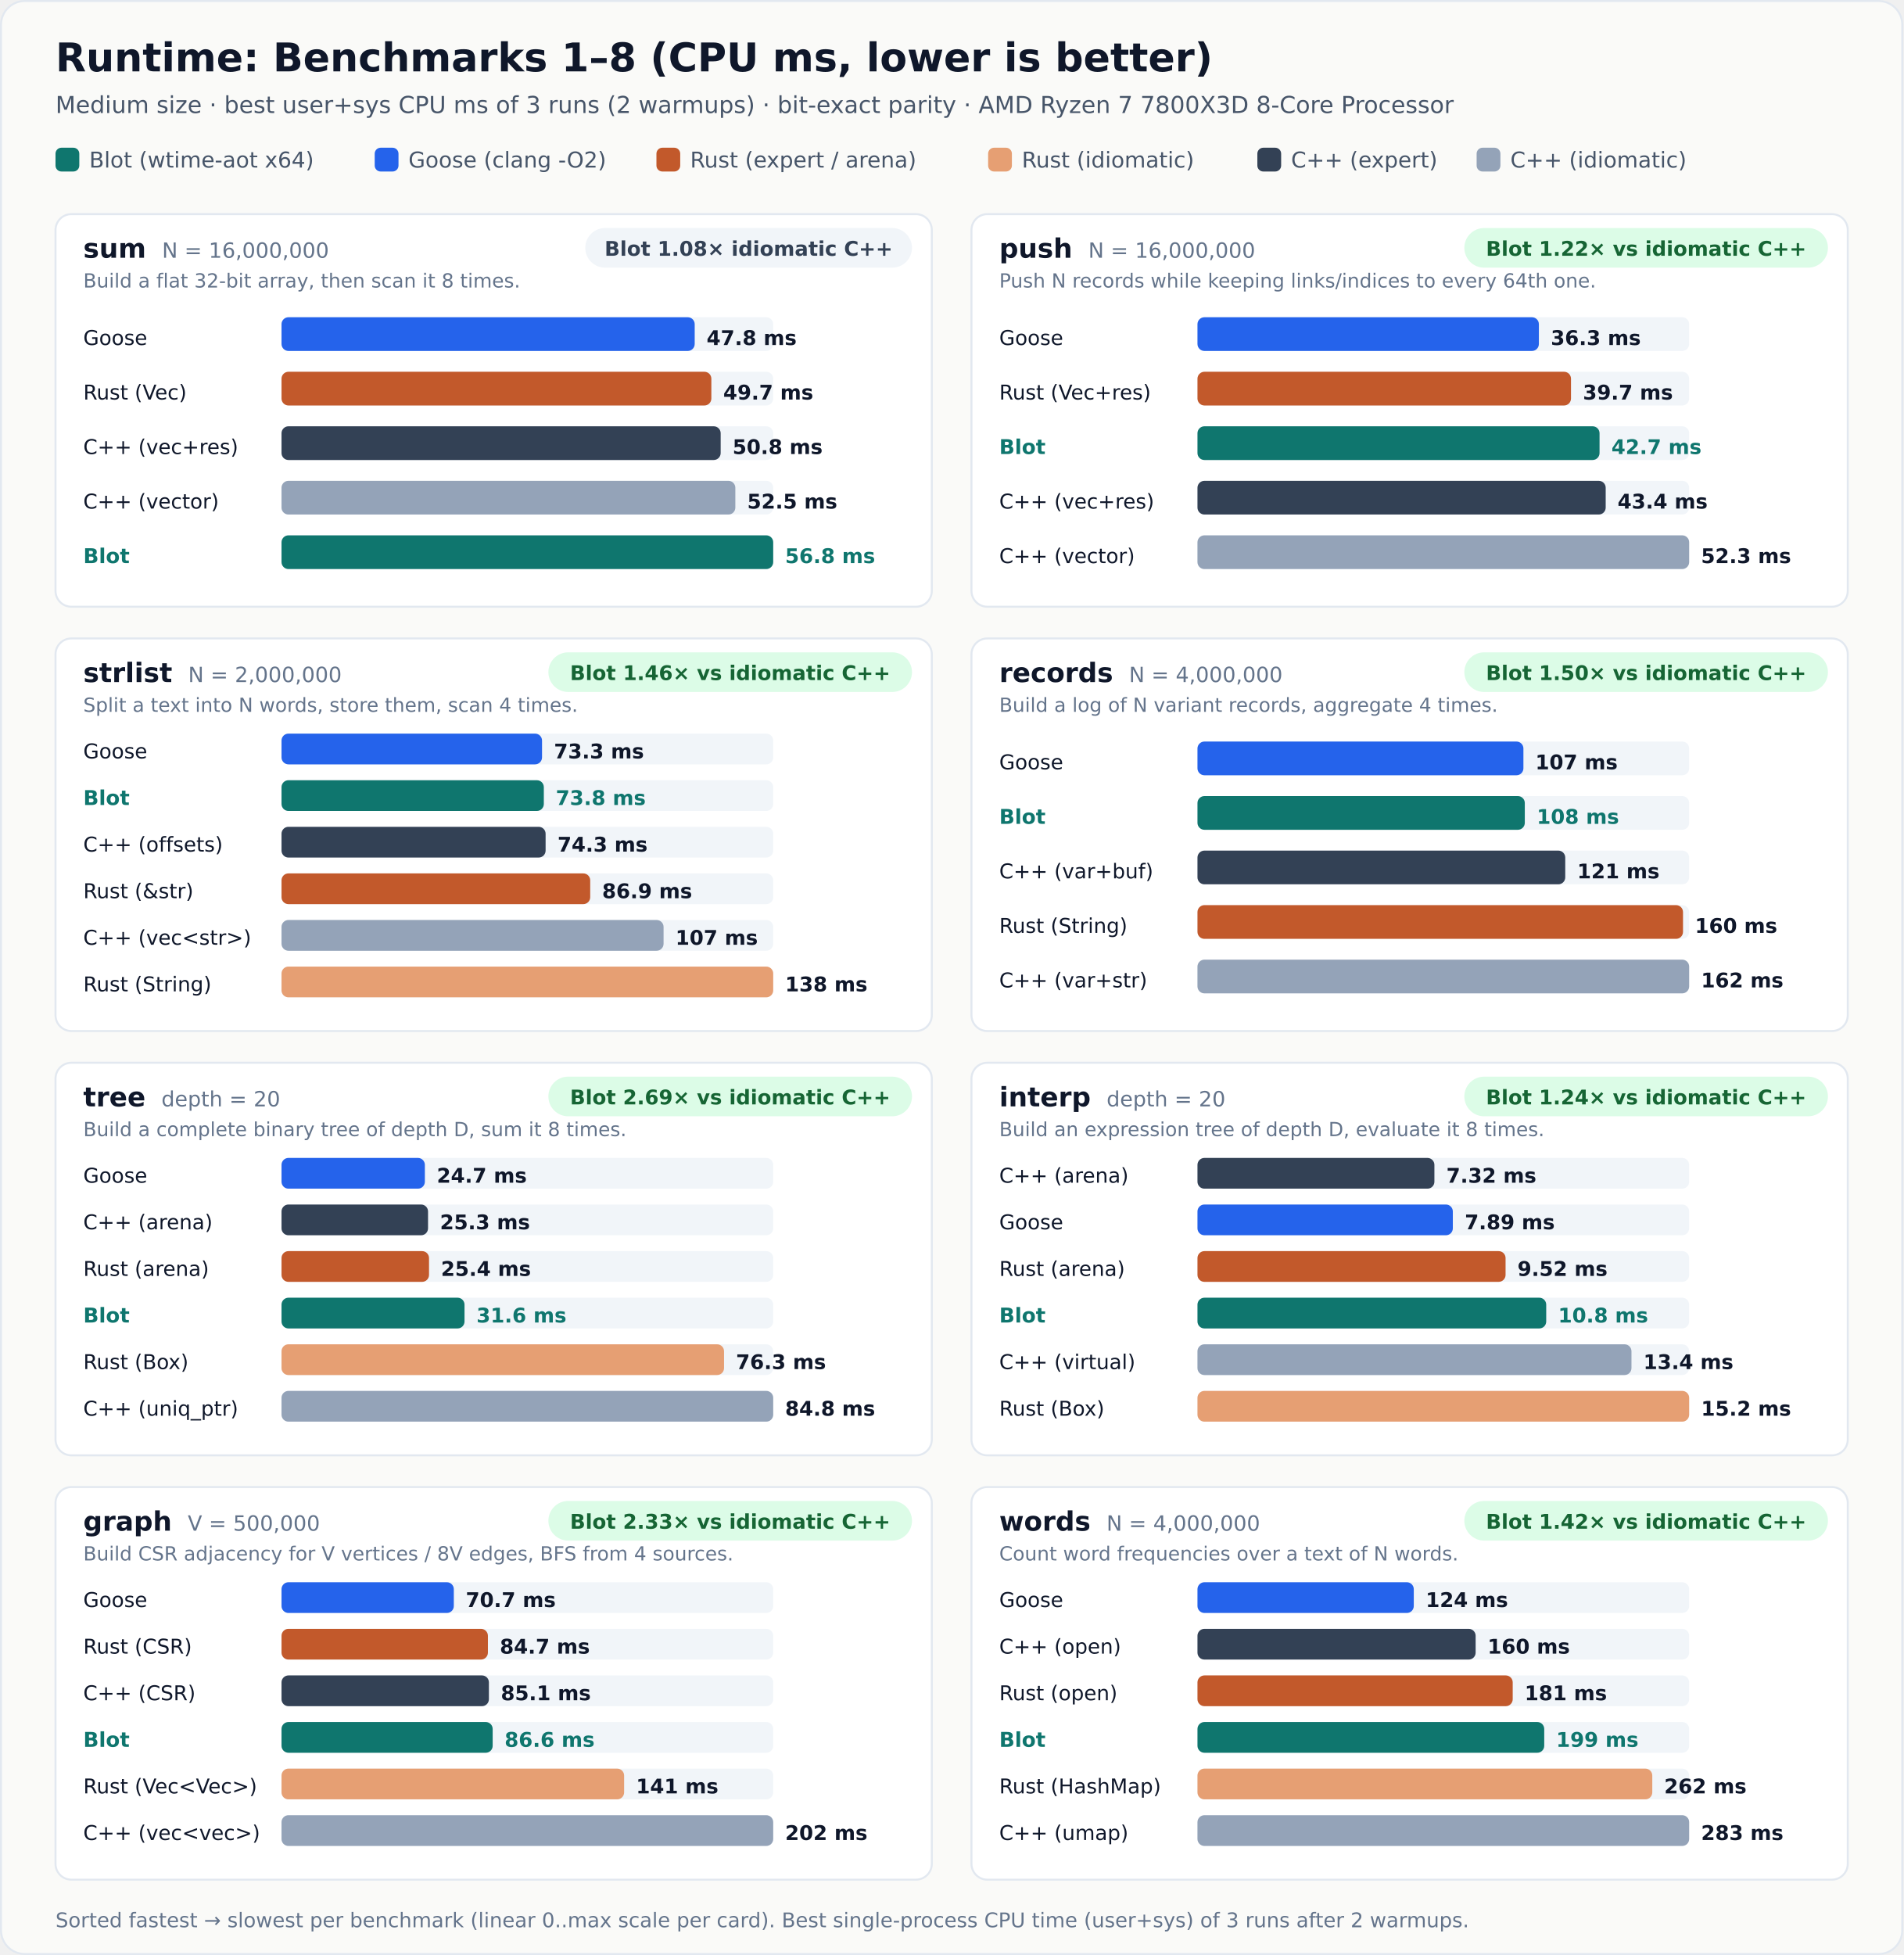
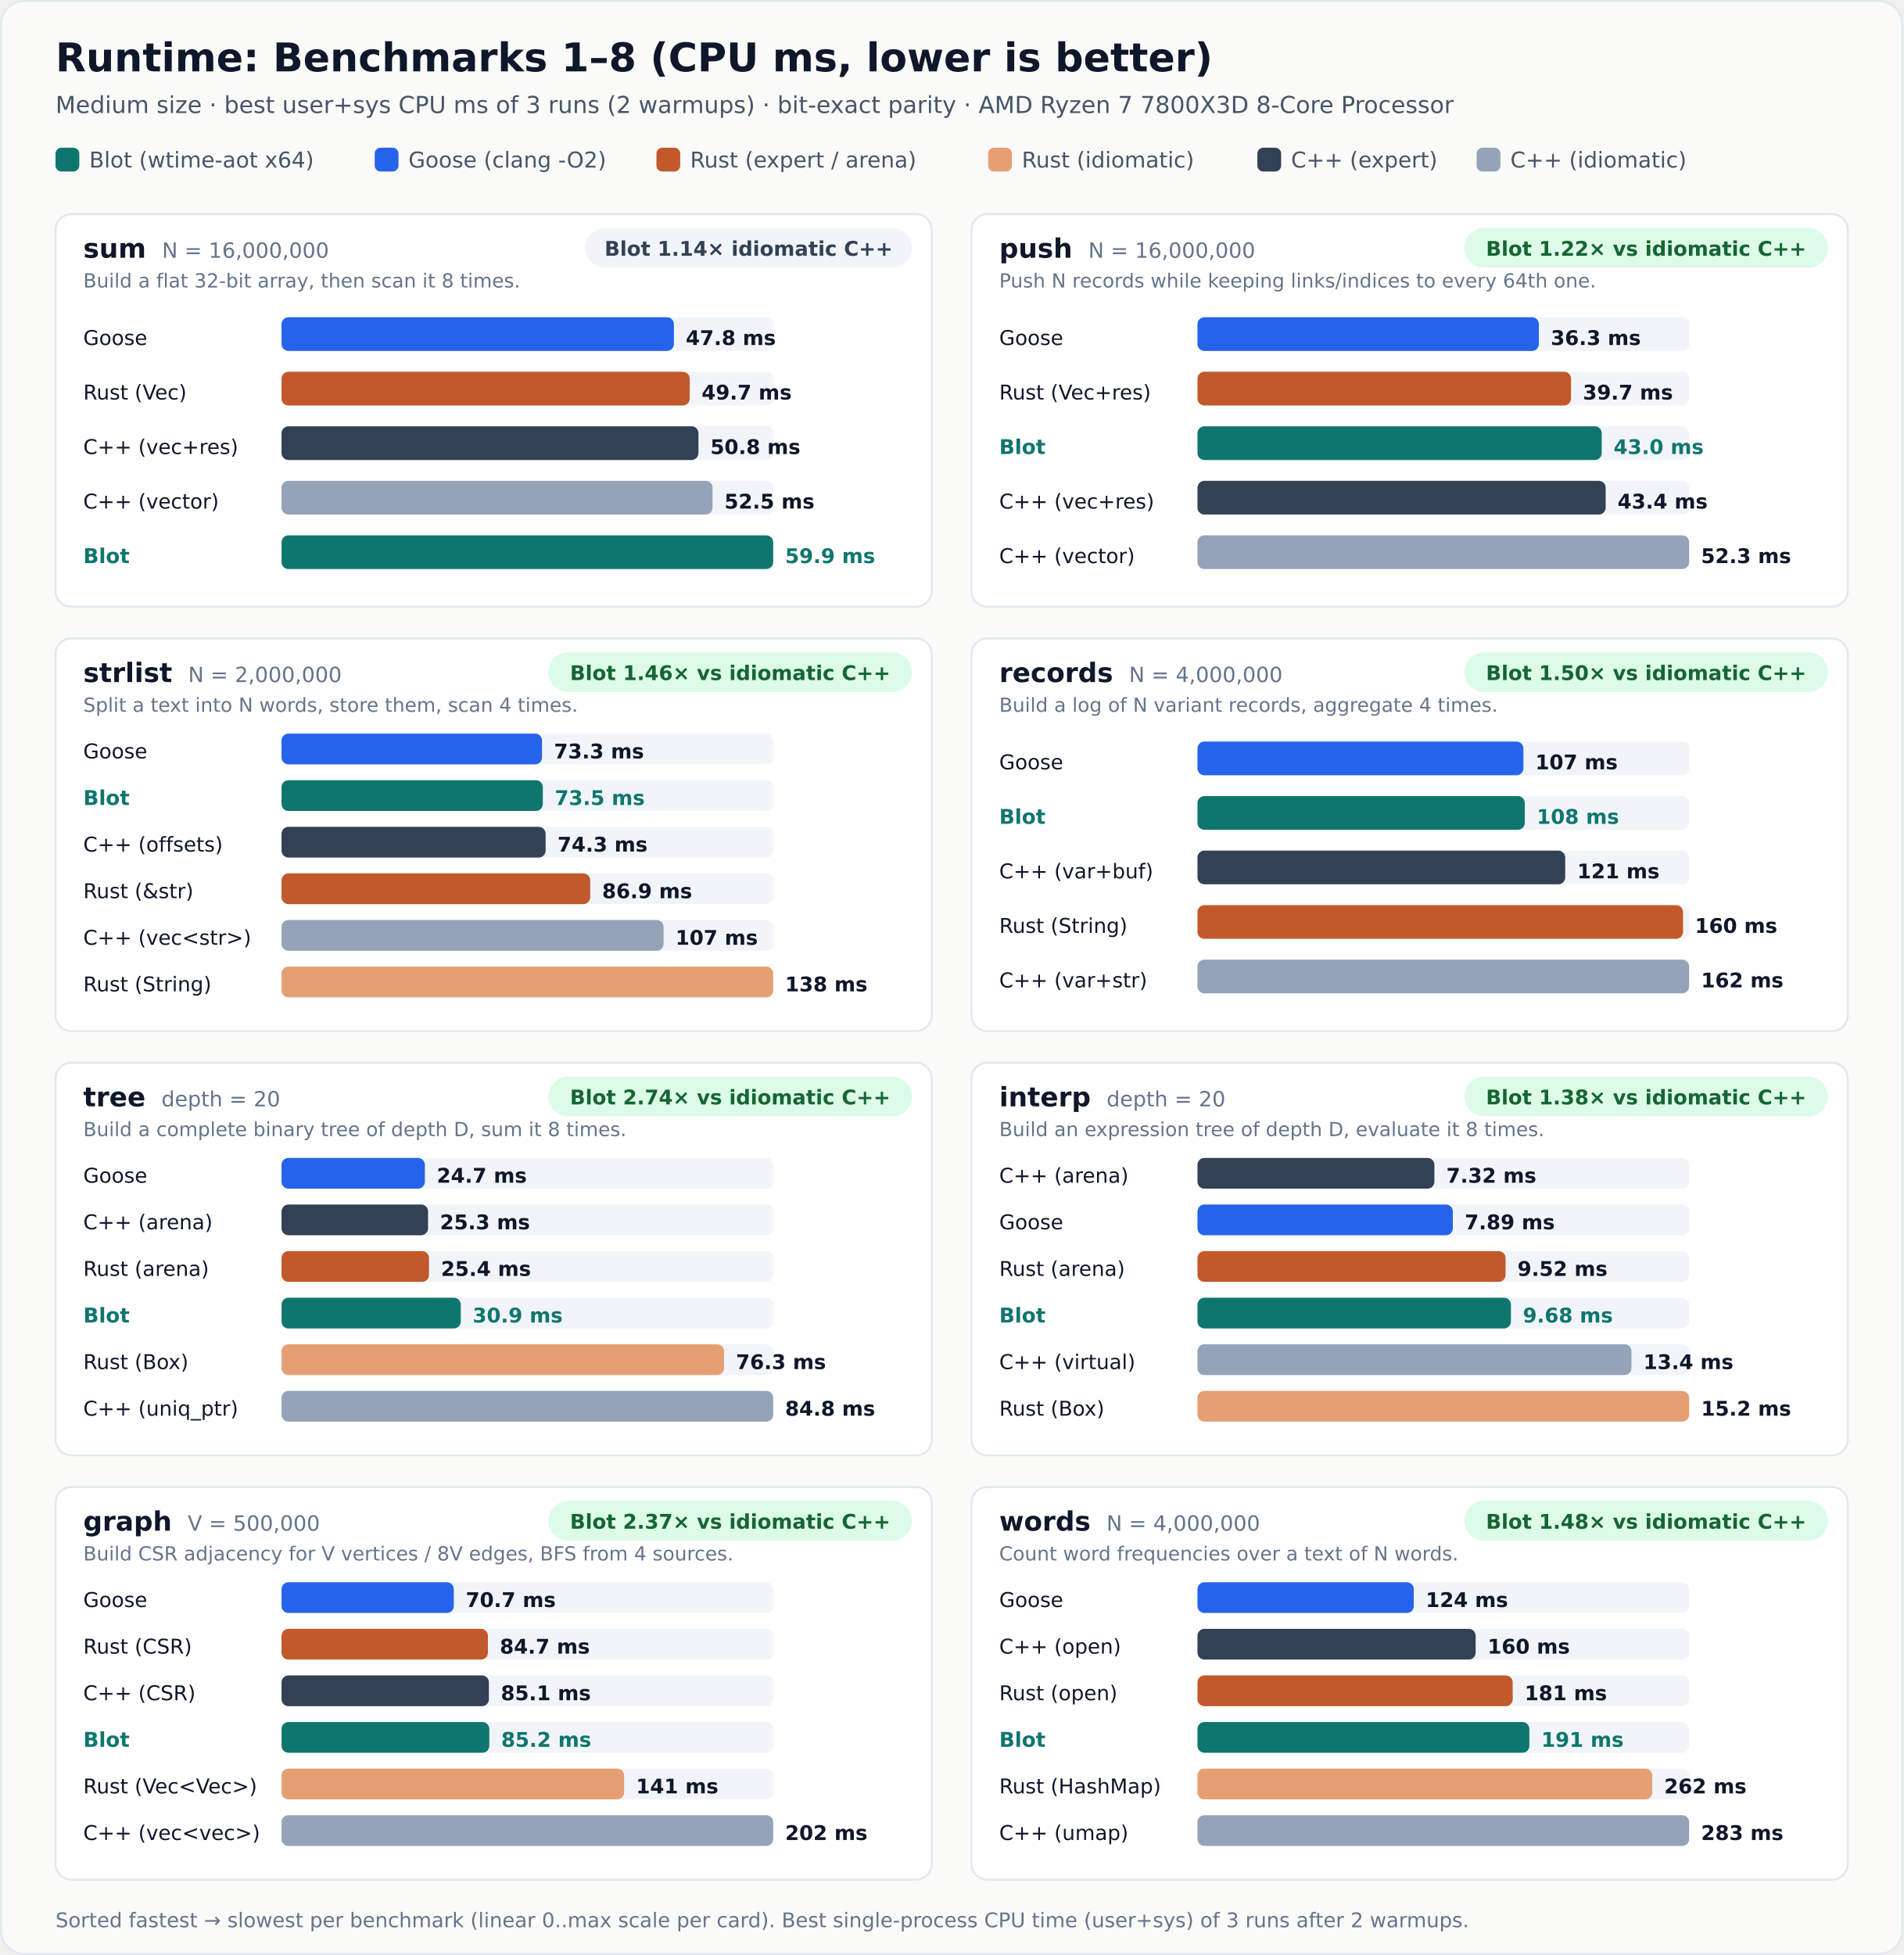
<svg xmlns="http://www.w3.org/2000/svg" width="960" height="986" viewBox="0 0 960 986" role="img" aria-label="Runtime: Benchmarks 1–8 (CPU ms, lower is better)">
  <rect x="0.5" y="0.5" width="959" height="985" rx="12" fill="#fafaf8" stroke="#e2e8f0" />
  <text x="28.0" y="36.0" font-family="'DejaVu Sans', system-ui, -apple-system, 'Segoe UI', Helvetica, Arial, sans-serif" font-size="20" font-weight="700" fill="#0f172a" text-anchor="start">Runtime: Benchmarks 1–8 (CPU ms, lower is better)</text>
  <text x="28.0" y="57.0" font-family="'DejaVu Sans', system-ui, -apple-system, 'Segoe UI', Helvetica, Arial, sans-serif" font-size="11.8" font-weight="400" fill="#475569" text-anchor="start">Medium size · best user+sys CPU ms of 3 runs (2 warmups) · bit-exact parity · AMD Ryzen 7 7800X3D 8-Core Processor</text>
  <rect x="28.0" y="74.5" width="12" height="12" rx="3" fill="#0f766e" />
  <text x="45.0" y="84.5" font-family="'DejaVu Sans', system-ui, -apple-system, 'Segoe UI', Helvetica, Arial, sans-serif" font-size="11.0" font-weight="500" fill="#475569" text-anchor="start">Blot (wtime-aot x64)</text>
  <rect x="189.0" y="74.5" width="12" height="12" rx="3" fill="#2563eb" />
  <text x="206.0" y="84.5" font-family="'DejaVu Sans', system-ui, -apple-system, 'Segoe UI', Helvetica, Arial, sans-serif" font-size="11.0" font-weight="500" fill="#475569" text-anchor="start">Goose (clang -O2)</text>
  <rect x="331.1" y="74.5" width="12" height="12" rx="3" fill="#c2592b" />
  <text x="348.1" y="84.5" font-family="'DejaVu Sans', system-ui, -apple-system, 'Segoe UI', Helvetica, Arial, sans-serif" font-size="11.0" font-weight="500" fill="#475569" text-anchor="start">Rust (expert / arena)</text>
  <rect x="498.4" y="74.5" width="12" height="12" rx="3" fill="#e69f73" />
  <text x="515.4" y="84.5" font-family="'DejaVu Sans', system-ui, -apple-system, 'Segoe UI', Helvetica, Arial, sans-serif" font-size="11.0" font-weight="500" fill="#475569" text-anchor="start">Rust (idiomatic)</text>
  <rect x="634.2" y="74.5" width="12" height="12" rx="3" fill="#334155" />
  <text x="651.2" y="84.5" font-family="'DejaVu Sans', system-ui, -apple-system, 'Segoe UI', Helvetica, Arial, sans-serif" font-size="11.0" font-weight="500" fill="#475569" text-anchor="start">C++ (expert)</text>
  <rect x="744.8" y="74.5" width="12" height="12" rx="3" fill="#94a3b8" />
  <text x="761.8" y="84.5" font-family="'DejaVu Sans', system-ui, -apple-system, 'Segoe UI', Helvetica, Arial, sans-serif" font-size="11.0" font-weight="500" fill="#475569" text-anchor="start">C++ (idiomatic)</text>
  <rect x="28" y="108" width="442" height="198" rx="8" fill="#ffffff" stroke="#e2e8f0" />
  <text x="42.0" y="130.0" font-family="'DejaVu Sans', system-ui, -apple-system, 'Segoe UI', Helvetica, Arial, sans-serif" font-size="13.5" font-weight="700" fill="#0f172a">sum<tspan dx="8" font-size="10.6" font-weight="500" fill="#64748b">N = 16,000,000</tspan>
  </text>
  <rect x="295.2" y="115.0" width="164.8" height="20.0" rx="10" fill="#f1f5f9" />
-   <text x="377.6" y="129.0" font-family="'DejaVu Sans', system-ui, -apple-system, 'Segoe UI', Helvetica, Arial, sans-serif" font-size="10.2" font-weight="600" fill="#334155" text-anchor="middle">Blot 1.08× idiomatic C++</text>
+   <text x="377.6" y="129.0" font-family="'DejaVu Sans', system-ui, -apple-system, 'Segoe UI', Helvetica, Arial, sans-serif" font-size="10.2" font-weight="600" fill="#334155" text-anchor="middle">Blot 1.14× idiomatic C++</text>
  <text x="42.0" y="145.0" font-family="'DejaVu Sans', system-ui, -apple-system, 'Segoe UI', Helvetica, Arial, sans-serif" font-size="9.8" font-weight="400" fill="#64748b" text-anchor="start">Build a flat 32-bit array, then scan it 8 times.</text>
  <text x="42.0" y="174.0" font-family="'DejaVu Sans', system-ui, -apple-system, 'Segoe UI', Helvetica, Arial, sans-serif" font-size="10.3" font-weight="500" fill="#0f172a" text-anchor="start">Goose</text>
  <rect x="142.0" y="160.0" width="248.0" height="17.0" rx="3.5" fill="#f1f5f9" />
-   <rect x="142.0" y="160.0" width="208.4" height="17.0" rx="3.5" fill="#2563eb" />
-   <text x="356.4" y="174.0" font-family="'DejaVu Sans', system-ui, -apple-system, 'Segoe UI', Helvetica, Arial, sans-serif" font-size="10.2" font-weight="600" fill="#0f172a" text-anchor="start">47.8 ms</text>
+   <rect x="142.0" y="160.0" width="197.9" height="17.0" rx="3.5" fill="#2563eb" />
+   <text x="345.9" y="174.0" font-family="'DejaVu Sans', system-ui, -apple-system, 'Segoe UI', Helvetica, Arial, sans-serif" font-size="10.2" font-weight="600" fill="#0f172a" text-anchor="start">47.8 ms</text>
  <text x="42.0" y="201.5" font-family="'DejaVu Sans', system-ui, -apple-system, 'Segoe UI', Helvetica, Arial, sans-serif" font-size="10.3" font-weight="500" fill="#0f172a" text-anchor="start">Rust (Vec)</text>
  <rect x="142.0" y="187.5" width="248.0" height="17.0" rx="3.5" fill="#f1f5f9" />
-   <rect x="142.0" y="187.5" width="216.8" height="17.0" rx="3.5" fill="#c2592b" />
-   <text x="364.8" y="201.5" font-family="'DejaVu Sans', system-ui, -apple-system, 'Segoe UI', Helvetica, Arial, sans-serif" font-size="10.2" font-weight="600" fill="#0f172a" text-anchor="start">49.7 ms</text>
+   <rect x="142.0" y="187.5" width="205.9" height="17.0" rx="3.5" fill="#c2592b" />
+   <text x="353.9" y="201.5" font-family="'DejaVu Sans', system-ui, -apple-system, 'Segoe UI', Helvetica, Arial, sans-serif" font-size="10.2" font-weight="600" fill="#0f172a" text-anchor="start">49.7 ms</text>
  <text x="42.0" y="229.0" font-family="'DejaVu Sans', system-ui, -apple-system, 'Segoe UI', Helvetica, Arial, sans-serif" font-size="10.3" font-weight="500" fill="#0f172a" text-anchor="start">C++ (vec+res)</text>
  <rect x="142.0" y="215.0" width="248.0" height="17.0" rx="3.5" fill="#f1f5f9" />
-   <rect x="142.0" y="215.0" width="221.5" height="17.0" rx="3.5" fill="#334155" />
-   <text x="369.5" y="229.0" font-family="'DejaVu Sans', system-ui, -apple-system, 'Segoe UI', Helvetica, Arial, sans-serif" font-size="10.2" font-weight="600" fill="#0f172a" text-anchor="start">50.8 ms</text>
+   <rect x="142.0" y="215.0" width="210.3" height="17.0" rx="3.5" fill="#334155" />
+   <text x="358.3" y="229.0" font-family="'DejaVu Sans', system-ui, -apple-system, 'Segoe UI', Helvetica, Arial, sans-serif" font-size="10.2" font-weight="600" fill="#0f172a" text-anchor="start">50.8 ms</text>
  <text x="42.0" y="256.5" font-family="'DejaVu Sans', system-ui, -apple-system, 'Segoe UI', Helvetica, Arial, sans-serif" font-size="10.3" font-weight="500" fill="#0f172a" text-anchor="start">C++ (vector)</text>
  <rect x="142.0" y="242.5" width="248.0" height="17.0" rx="3.5" fill="#f1f5f9" />
-   <rect x="142.0" y="242.5" width="228.9" height="17.0" rx="3.5" fill="#94a3b8" />
-   <text x="376.9" y="256.5" font-family="'DejaVu Sans', system-ui, -apple-system, 'Segoe UI', Helvetica, Arial, sans-serif" font-size="10.2" font-weight="600" fill="#0f172a" text-anchor="start">52.5 ms</text>
+   <rect x="142.0" y="242.5" width="217.4" height="17.0" rx="3.5" fill="#94a3b8" />
+   <text x="365.4" y="256.5" font-family="'DejaVu Sans', system-ui, -apple-system, 'Segoe UI', Helvetica, Arial, sans-serif" font-size="10.2" font-weight="600" fill="#0f172a" text-anchor="start">52.5 ms</text>
  <text x="42.0" y="284.0" font-family="'DejaVu Sans', system-ui, -apple-system, 'Segoe UI', Helvetica, Arial, sans-serif" font-size="10.3" font-weight="700" fill="#0f766e" text-anchor="start">Blot</text>
  <rect x="142.0" y="270.0" width="248.0" height="17.0" rx="3.5" fill="#f1f5f9" />
  <rect x="142.0" y="270.0" width="248.0" height="17.0" rx="3.5" fill="#0f766e" />
-   <text x="396.0" y="284.0" font-family="'DejaVu Sans', system-ui, -apple-system, 'Segoe UI', Helvetica, Arial, sans-serif" font-size="10.2" font-weight="700" fill="#0f766e" text-anchor="start">56.8 ms</text>
+   <text x="396.0" y="284.0" font-family="'DejaVu Sans', system-ui, -apple-system, 'Segoe UI', Helvetica, Arial, sans-serif" font-size="10.2" font-weight="700" fill="#0f766e" text-anchor="start">59.9 ms</text>
  <rect x="490" y="108" width="442" height="198" rx="8" fill="#ffffff" stroke="#e2e8f0" />
  <text x="504.0" y="130.0" font-family="'DejaVu Sans', system-ui, -apple-system, 'Segoe UI', Helvetica, Arial, sans-serif" font-size="13.5" font-weight="700" fill="#0f172a">push<tspan dx="8" font-size="10.6" font-weight="500" fill="#64748b">N = 16,000,000</tspan>
  </text>
  <rect x="738.6" y="115.0" width="183.4" height="20.0" rx="10" fill="#dcfce7" />
  <text x="830.3" y="129.0" font-family="'DejaVu Sans', system-ui, -apple-system, 'Segoe UI', Helvetica, Arial, sans-serif" font-size="10.2" font-weight="600" fill="#166534" text-anchor="middle">Blot 1.22× vs idiomatic C++</text>
  <text x="504.0" y="145.0" font-family="'DejaVu Sans', system-ui, -apple-system, 'Segoe UI', Helvetica, Arial, sans-serif" font-size="9.8" font-weight="400" fill="#64748b" text-anchor="start">Push N records while keeping links/indices to every 64th one.</text>
  <text x="504.0" y="174.0" font-family="'DejaVu Sans', system-ui, -apple-system, 'Segoe UI', Helvetica, Arial, sans-serif" font-size="10.3" font-weight="500" fill="#0f172a" text-anchor="start">Goose</text>
  <rect x="604.0" y="160.0" width="248.0" height="17.0" rx="3.5" fill="#f1f5f9" />
  <rect x="604.0" y="160.0" width="172.2" height="17.0" rx="3.5" fill="#2563eb" />
  <text x="782.2" y="174.0" font-family="'DejaVu Sans', system-ui, -apple-system, 'Segoe UI', Helvetica, Arial, sans-serif" font-size="10.2" font-weight="600" fill="#0f172a" text-anchor="start">36.3 ms</text>
  <text x="504.0" y="201.5" font-family="'DejaVu Sans', system-ui, -apple-system, 'Segoe UI', Helvetica, Arial, sans-serif" font-size="10.3" font-weight="500" fill="#0f172a" text-anchor="start">Rust (Vec+res)</text>
  <rect x="604.0" y="187.5" width="248.0" height="17.0" rx="3.5" fill="#f1f5f9" />
  <rect x="604.0" y="187.5" width="188.4" height="17.0" rx="3.5" fill="#c2592b" />
  <text x="798.4" y="201.5" font-family="'DejaVu Sans', system-ui, -apple-system, 'Segoe UI', Helvetica, Arial, sans-serif" font-size="10.2" font-weight="600" fill="#0f172a" text-anchor="start">39.7 ms</text>
  <text x="504.0" y="229.0" font-family="'DejaVu Sans', system-ui, -apple-system, 'Segoe UI', Helvetica, Arial, sans-serif" font-size="10.3" font-weight="700" fill="#0f766e" text-anchor="start">Blot</text>
  <rect x="604.0" y="215.0" width="248.0" height="17.0" rx="3.5" fill="#f1f5f9" />
-   <rect x="604.0" y="215.0" width="202.8" height="17.0" rx="3.5" fill="#0f766e" />
-   <text x="812.8" y="229.0" font-family="'DejaVu Sans', system-ui, -apple-system, 'Segoe UI', Helvetica, Arial, sans-serif" font-size="10.2" font-weight="700" fill="#0f766e" text-anchor="start">42.7 ms</text>
+   <rect x="604.0" y="215.0" width="203.9" height="17.0" rx="3.5" fill="#0f766e" />
+   <text x="813.9" y="229.0" font-family="'DejaVu Sans', system-ui, -apple-system, 'Segoe UI', Helvetica, Arial, sans-serif" font-size="10.2" font-weight="700" fill="#0f766e" text-anchor="start">43.0 ms</text>
  <text x="504.0" y="256.5" font-family="'DejaVu Sans', system-ui, -apple-system, 'Segoe UI', Helvetica, Arial, sans-serif" font-size="10.3" font-weight="500" fill="#0f172a" text-anchor="start">C++ (vec+res)</text>
  <rect x="604.0" y="242.5" width="248.0" height="17.0" rx="3.5" fill="#f1f5f9" />
  <rect x="604.0" y="242.5" width="205.9" height="17.0" rx="3.5" fill="#334155" />
  <text x="815.9" y="256.5" font-family="'DejaVu Sans', system-ui, -apple-system, 'Segoe UI', Helvetica, Arial, sans-serif" font-size="10.2" font-weight="600" fill="#0f172a" text-anchor="start">43.4 ms</text>
  <text x="504.0" y="284.0" font-family="'DejaVu Sans', system-ui, -apple-system, 'Segoe UI', Helvetica, Arial, sans-serif" font-size="10.3" font-weight="500" fill="#0f172a" text-anchor="start">C++ (vector)</text>
  <rect x="604.0" y="270.0" width="248.0" height="17.0" rx="3.5" fill="#f1f5f9" />
  <rect x="604.0" y="270.0" width="248.0" height="17.0" rx="3.5" fill="#94a3b8" />
  <text x="858.0" y="284.0" font-family="'DejaVu Sans', system-ui, -apple-system, 'Segoe UI', Helvetica, Arial, sans-serif" font-size="10.2" font-weight="600" fill="#0f172a" text-anchor="start">52.3 ms</text>
  <rect x="28" y="322" width="442" height="198" rx="8" fill="#ffffff" stroke="#e2e8f0" />
  <text x="42.0" y="344.0" font-family="'DejaVu Sans', system-ui, -apple-system, 'Segoe UI', Helvetica, Arial, sans-serif" font-size="13.5" font-weight="700" fill="#0f172a">strlist<tspan dx="8" font-size="10.6" font-weight="500" fill="#64748b">N = 2,000,000</tspan>
  </text>
  <rect x="276.6" y="329.0" width="183.4" height="20.0" rx="10" fill="#dcfce7" />
  <text x="368.3" y="343.0" font-family="'DejaVu Sans', system-ui, -apple-system, 'Segoe UI', Helvetica, Arial, sans-serif" font-size="10.2" font-weight="600" fill="#166534" text-anchor="middle">Blot 1.46× vs idiomatic C++</text>
  <text x="42.0" y="359.0" font-family="'DejaVu Sans', system-ui, -apple-system, 'Segoe UI', Helvetica, Arial, sans-serif" font-size="9.8" font-weight="400" fill="#64748b" text-anchor="start">Split a text into N words, store them, scan 4 times.</text>
  <text x="42.0" y="382.5" font-family="'DejaVu Sans', system-ui, -apple-system, 'Segoe UI', Helvetica, Arial, sans-serif" font-size="10.3" font-weight="500" fill="#0f172a" text-anchor="start">Goose</text>
  <rect x="142.0" y="370.0" width="248.0" height="15.5" rx="3.5" fill="#f1f5f9" />
  <rect x="142.0" y="370.0" width="131.4" height="15.5" rx="3.5" fill="#2563eb" />
  <text x="279.4" y="382.5" font-family="'DejaVu Sans', system-ui, -apple-system, 'Segoe UI', Helvetica, Arial, sans-serif" font-size="10.2" font-weight="600" fill="#0f172a" text-anchor="start">73.3 ms</text>
  <text x="42.0" y="406.0" font-family="'DejaVu Sans', system-ui, -apple-system, 'Segoe UI', Helvetica, Arial, sans-serif" font-size="10.3" font-weight="700" fill="#0f766e" text-anchor="start">Blot</text>
  <rect x="142.0" y="393.5" width="248.0" height="15.5" rx="3.5" fill="#f1f5f9" />
-   <rect x="142.0" y="393.5" width="132.3" height="15.5" rx="3.5" fill="#0f766e" />
-   <text x="280.3" y="406.0" font-family="'DejaVu Sans', system-ui, -apple-system, 'Segoe UI', Helvetica, Arial, sans-serif" font-size="10.2" font-weight="700" fill="#0f766e" text-anchor="start">73.8 ms</text>
+   <rect x="142.0" y="393.5" width="131.8" height="15.5" rx="3.5" fill="#0f766e" />
+   <text x="279.8" y="406.0" font-family="'DejaVu Sans', system-ui, -apple-system, 'Segoe UI', Helvetica, Arial, sans-serif" font-size="10.2" font-weight="700" fill="#0f766e" text-anchor="start">73.5 ms</text>
  <text x="42.0" y="429.5" font-family="'DejaVu Sans', system-ui, -apple-system, 'Segoe UI', Helvetica, Arial, sans-serif" font-size="10.3" font-weight="500" fill="#0f172a" text-anchor="start">C++ (offsets)</text>
  <rect x="142.0" y="417.0" width="248.0" height="15.5" rx="3.5" fill="#f1f5f9" />
  <rect x="142.0" y="417.0" width="133.2" height="15.5" rx="3.5" fill="#334155" />
  <text x="281.2" y="429.5" font-family="'DejaVu Sans', system-ui, -apple-system, 'Segoe UI', Helvetica, Arial, sans-serif" font-size="10.2" font-weight="600" fill="#0f172a" text-anchor="start">74.3 ms</text>
  <text x="42.0" y="453.0" font-family="'DejaVu Sans', system-ui, -apple-system, 'Segoe UI', Helvetica, Arial, sans-serif" font-size="10.3" font-weight="500" fill="#0f172a" text-anchor="start">Rust (&amp;str)</text>
  <rect x="142.0" y="440.5" width="248.0" height="15.5" rx="3.5" fill="#f1f5f9" />
  <rect x="142.0" y="440.5" width="155.7" height="15.5" rx="3.5" fill="#c2592b" />
  <text x="303.7" y="453.0" font-family="'DejaVu Sans', system-ui, -apple-system, 'Segoe UI', Helvetica, Arial, sans-serif" font-size="10.2" font-weight="600" fill="#0f172a" text-anchor="start">86.9 ms</text>
  <text x="42.0" y="476.5" font-family="'DejaVu Sans', system-ui, -apple-system, 'Segoe UI', Helvetica, Arial, sans-serif" font-size="10.3" font-weight="500" fill="#0f172a" text-anchor="start">C++ (vec&lt;str&gt;)</text>
  <rect x="142.0" y="464.0" width="248.0" height="15.5" rx="3.5" fill="#f1f5f9" />
  <rect x="142.0" y="464.0" width="192.7" height="15.5" rx="3.5" fill="#94a3b8" />
  <text x="340.7" y="476.5" font-family="'DejaVu Sans', system-ui, -apple-system, 'Segoe UI', Helvetica, Arial, sans-serif" font-size="10.2" font-weight="600" fill="#0f172a" text-anchor="start">107 ms</text>
  <text x="42.0" y="500.0" font-family="'DejaVu Sans', system-ui, -apple-system, 'Segoe UI', Helvetica, Arial, sans-serif" font-size="10.3" font-weight="500" fill="#0f172a" text-anchor="start">Rust (String)</text>
  <rect x="142.0" y="487.5" width="248.0" height="15.5" rx="3.5" fill="#f1f5f9" />
  <rect x="142.0" y="487.5" width="248.0" height="15.5" rx="3.5" fill="#e69f73" />
  <text x="396.0" y="500.0" font-family="'DejaVu Sans', system-ui, -apple-system, 'Segoe UI', Helvetica, Arial, sans-serif" font-size="10.2" font-weight="600" fill="#0f172a" text-anchor="start">138 ms</text>
  <rect x="490" y="322" width="442" height="198" rx="8" fill="#ffffff" stroke="#e2e8f0" />
  <text x="504.0" y="344.0" font-family="'DejaVu Sans', system-ui, -apple-system, 'Segoe UI', Helvetica, Arial, sans-serif" font-size="13.5" font-weight="700" fill="#0f172a">records<tspan dx="8" font-size="10.6" font-weight="500" fill="#64748b">N = 4,000,000</tspan>
  </text>
  <rect x="738.6" y="329.0" width="183.4" height="20.0" rx="10" fill="#dcfce7" />
  <text x="830.3" y="343.0" font-family="'DejaVu Sans', system-ui, -apple-system, 'Segoe UI', Helvetica, Arial, sans-serif" font-size="10.2" font-weight="600" fill="#166534" text-anchor="middle">Blot 1.50× vs idiomatic C++</text>
  <text x="504.0" y="359.0" font-family="'DejaVu Sans', system-ui, -apple-system, 'Segoe UI', Helvetica, Arial, sans-serif" font-size="9.8" font-weight="400" fill="#64748b" text-anchor="start">Build a log of N variant records, aggregate 4 times.</text>
  <text x="504.0" y="388.0" font-family="'DejaVu Sans', system-ui, -apple-system, 'Segoe UI', Helvetica, Arial, sans-serif" font-size="10.3" font-weight="500" fill="#0f172a" text-anchor="start">Goose</text>
  <rect x="604.0" y="374.0" width="248.0" height="17.0" rx="3.5" fill="#f1f5f9" />
  <rect x="604.0" y="374.0" width="164.4" height="17.0" rx="3.5" fill="#2563eb" />
  <text x="774.4" y="388.0" font-family="'DejaVu Sans', system-ui, -apple-system, 'Segoe UI', Helvetica, Arial, sans-serif" font-size="10.2" font-weight="600" fill="#0f172a" text-anchor="start">107 ms</text>
  <text x="504.0" y="415.5" font-family="'DejaVu Sans', system-ui, -apple-system, 'Segoe UI', Helvetica, Arial, sans-serif" font-size="10.3" font-weight="700" fill="#0f766e" text-anchor="start">Blot</text>
  <rect x="604.0" y="401.5" width="248.0" height="17.0" rx="3.5" fill="#f1f5f9" />
  <rect x="604.0" y="401.5" width="165.1" height="17.0" rx="3.5" fill="#0f766e" />
  <text x="775.1" y="415.5" font-family="'DejaVu Sans', system-ui, -apple-system, 'Segoe UI', Helvetica, Arial, sans-serif" font-size="10.2" font-weight="700" fill="#0f766e" text-anchor="start">108 ms</text>
  <text x="504.0" y="443.0" font-family="'DejaVu Sans', system-ui, -apple-system, 'Segoe UI', Helvetica, Arial, sans-serif" font-size="10.3" font-weight="500" fill="#0f172a" text-anchor="start">C++ (var+buf)</text>
  <rect x="604.0" y="429.0" width="248.0" height="17.0" rx="3.5" fill="#f1f5f9" />
  <rect x="604.0" y="429.0" width="185.5" height="17.0" rx="3.5" fill="#334155" />
  <text x="795.5" y="443.0" font-family="'DejaVu Sans', system-ui, -apple-system, 'Segoe UI', Helvetica, Arial, sans-serif" font-size="10.2" font-weight="600" fill="#0f172a" text-anchor="start">121 ms</text>
  <text x="504.0" y="470.5" font-family="'DejaVu Sans', system-ui, -apple-system, 'Segoe UI', Helvetica, Arial, sans-serif" font-size="10.3" font-weight="500" fill="#0f172a" text-anchor="start">Rust (String)</text>
  <rect x="604.0" y="456.5" width="248.0" height="17.0" rx="3.5" fill="#f1f5f9" />
  <rect x="604.0" y="456.5" width="244.9" height="17.0" rx="3.5" fill="#c2592b" />
  <text x="854.9" y="470.5" font-family="'DejaVu Sans', system-ui, -apple-system, 'Segoe UI', Helvetica, Arial, sans-serif" font-size="10.2" font-weight="600" fill="#0f172a" text-anchor="start">160 ms</text>
  <text x="504.0" y="498.0" font-family="'DejaVu Sans', system-ui, -apple-system, 'Segoe UI', Helvetica, Arial, sans-serif" font-size="10.3" font-weight="500" fill="#0f172a" text-anchor="start">C++ (var+str)</text>
  <rect x="604.0" y="484.0" width="248.0" height="17.0" rx="3.5" fill="#f1f5f9" />
  <rect x="604.0" y="484.0" width="248.0" height="17.0" rx="3.5" fill="#94a3b8" />
  <text x="858.0" y="498.0" font-family="'DejaVu Sans', system-ui, -apple-system, 'Segoe UI', Helvetica, Arial, sans-serif" font-size="10.2" font-weight="600" fill="#0f172a" text-anchor="start">162 ms</text>
  <rect x="28" y="536" width="442" height="198" rx="8" fill="#ffffff" stroke="#e2e8f0" />
  <text x="42.0" y="558.0" font-family="'DejaVu Sans', system-ui, -apple-system, 'Segoe UI', Helvetica, Arial, sans-serif" font-size="13.5" font-weight="700" fill="#0f172a">tree<tspan dx="8" font-size="10.6" font-weight="500" fill="#64748b">depth = 20</tspan>
  </text>
  <rect x="276.6" y="543.0" width="183.4" height="20.0" rx="10" fill="#dcfce7" />
-   <text x="368.3" y="557.0" font-family="'DejaVu Sans', system-ui, -apple-system, 'Segoe UI', Helvetica, Arial, sans-serif" font-size="10.2" font-weight="600" fill="#166534" text-anchor="middle">Blot 2.69× vs idiomatic C++</text>
+   <text x="368.3" y="557.0" font-family="'DejaVu Sans', system-ui, -apple-system, 'Segoe UI', Helvetica, Arial, sans-serif" font-size="10.2" font-weight="600" fill="#166534" text-anchor="middle">Blot 2.74× vs idiomatic C++</text>
  <text x="42.0" y="573.0" font-family="'DejaVu Sans', system-ui, -apple-system, 'Segoe UI', Helvetica, Arial, sans-serif" font-size="9.8" font-weight="400" fill="#64748b" text-anchor="start">Build a complete binary tree of depth D, sum it 8 times.</text>
  <text x="42.0" y="596.5" font-family="'DejaVu Sans', system-ui, -apple-system, 'Segoe UI', Helvetica, Arial, sans-serif" font-size="10.3" font-weight="500" fill="#0f172a" text-anchor="start">Goose</text>
  <rect x="142.0" y="584.0" width="248.0" height="15.5" rx="3.5" fill="#f1f5f9" />
  <rect x="142.0" y="584.0" width="72.3" height="15.5" rx="3.5" fill="#2563eb" />
  <text x="220.3" y="596.5" font-family="'DejaVu Sans', system-ui, -apple-system, 'Segoe UI', Helvetica, Arial, sans-serif" font-size="10.2" font-weight="600" fill="#0f172a" text-anchor="start">24.7 ms</text>
  <text x="42.0" y="620.0" font-family="'DejaVu Sans', system-ui, -apple-system, 'Segoe UI', Helvetica, Arial, sans-serif" font-size="10.3" font-weight="500" fill="#0f172a" text-anchor="start">C++ (arena)</text>
  <rect x="142.0" y="607.5" width="248.0" height="15.5" rx="3.5" fill="#f1f5f9" />
  <rect x="142.0" y="607.5" width="73.9" height="15.5" rx="3.5" fill="#334155" />
  <text x="221.9" y="620.0" font-family="'DejaVu Sans', system-ui, -apple-system, 'Segoe UI', Helvetica, Arial, sans-serif" font-size="10.2" font-weight="600" fill="#0f172a" text-anchor="start">25.3 ms</text>
  <text x="42.0" y="643.5" font-family="'DejaVu Sans', system-ui, -apple-system, 'Segoe UI', Helvetica, Arial, sans-serif" font-size="10.3" font-weight="500" fill="#0f172a" text-anchor="start">Rust (arena)</text>
  <rect x="142.0" y="631.0" width="248.0" height="15.5" rx="3.5" fill="#f1f5f9" />
  <rect x="142.0" y="631.0" width="74.4" height="15.5" rx="3.5" fill="#c2592b" />
  <text x="222.4" y="643.5" font-family="'DejaVu Sans', system-ui, -apple-system, 'Segoe UI', Helvetica, Arial, sans-serif" font-size="10.2" font-weight="600" fill="#0f172a" text-anchor="start">25.4 ms</text>
  <text x="42.0" y="667.0" font-family="'DejaVu Sans', system-ui, -apple-system, 'Segoe UI', Helvetica, Arial, sans-serif" font-size="10.3" font-weight="700" fill="#0f766e" text-anchor="start">Blot</text>
  <rect x="142.0" y="654.5" width="248.0" height="15.5" rx="3.5" fill="#f1f5f9" />
-   <rect x="142.0" y="654.5" width="92.3" height="15.5" rx="3.5" fill="#0f766e" />
-   <text x="240.3" y="667.0" font-family="'DejaVu Sans', system-ui, -apple-system, 'Segoe UI', Helvetica, Arial, sans-serif" font-size="10.2" font-weight="700" fill="#0f766e" text-anchor="start">31.6 ms</text>
+   <rect x="142.0" y="654.5" width="90.4" height="15.5" rx="3.5" fill="#0f766e" />
+   <text x="238.4" y="667.0" font-family="'DejaVu Sans', system-ui, -apple-system, 'Segoe UI', Helvetica, Arial, sans-serif" font-size="10.2" font-weight="700" fill="#0f766e" text-anchor="start">30.9 ms</text>
  <text x="42.0" y="690.5" font-family="'DejaVu Sans', system-ui, -apple-system, 'Segoe UI', Helvetica, Arial, sans-serif" font-size="10.3" font-weight="500" fill="#0f172a" text-anchor="start">Rust (Box)</text>
  <rect x="142.0" y="678.0" width="248.0" height="15.5" rx="3.5" fill="#f1f5f9" />
  <rect x="142.0" y="678.0" width="223.2" height="15.5" rx="3.5" fill="#e69f73" />
  <text x="371.2" y="690.5" font-family="'DejaVu Sans', system-ui, -apple-system, 'Segoe UI', Helvetica, Arial, sans-serif" font-size="10.2" font-weight="600" fill="#0f172a" text-anchor="start">76.3 ms</text>
  <text x="42.0" y="714.0" font-family="'DejaVu Sans', system-ui, -apple-system, 'Segoe UI', Helvetica, Arial, sans-serif" font-size="10.3" font-weight="500" fill="#0f172a" text-anchor="start">C++ (uniq_ptr)</text>
  <rect x="142.0" y="701.5" width="248.0" height="15.5" rx="3.5" fill="#f1f5f9" />
  <rect x="142.0" y="701.5" width="248.0" height="15.5" rx="3.5" fill="#94a3b8" />
  <text x="396.0" y="714.0" font-family="'DejaVu Sans', system-ui, -apple-system, 'Segoe UI', Helvetica, Arial, sans-serif" font-size="10.2" font-weight="600" fill="#0f172a" text-anchor="start">84.8 ms</text>
  <rect x="490" y="536" width="442" height="198" rx="8" fill="#ffffff" stroke="#e2e8f0" />
  <text x="504.0" y="558.0" font-family="'DejaVu Sans', system-ui, -apple-system, 'Segoe UI', Helvetica, Arial, sans-serif" font-size="13.5" font-weight="700" fill="#0f172a">interp<tspan dx="8" font-size="10.6" font-weight="500" fill="#64748b">depth = 20</tspan>
  </text>
  <rect x="738.6" y="543.0" width="183.4" height="20.0" rx="10" fill="#dcfce7" />
-   <text x="830.3" y="557.0" font-family="'DejaVu Sans', system-ui, -apple-system, 'Segoe UI', Helvetica, Arial, sans-serif" font-size="10.2" font-weight="600" fill="#166534" text-anchor="middle">Blot 1.24× vs idiomatic C++</text>
+   <text x="830.3" y="557.0" font-family="'DejaVu Sans', system-ui, -apple-system, 'Segoe UI', Helvetica, Arial, sans-serif" font-size="10.2" font-weight="600" fill="#166534" text-anchor="middle">Blot 1.38× vs idiomatic C++</text>
  <text x="504.0" y="573.0" font-family="'DejaVu Sans', system-ui, -apple-system, 'Segoe UI', Helvetica, Arial, sans-serif" font-size="9.8" font-weight="400" fill="#64748b" text-anchor="start">Build an expression tree of depth D, evaluate it 8 times.</text>
  <text x="504.0" y="596.5" font-family="'DejaVu Sans', system-ui, -apple-system, 'Segoe UI', Helvetica, Arial, sans-serif" font-size="10.3" font-weight="500" fill="#0f172a" text-anchor="start">C++ (arena)</text>
  <rect x="604.0" y="584.0" width="248.0" height="15.5" rx="3.5" fill="#f1f5f9" />
  <rect x="604.0" y="584.0" width="119.5" height="15.5" rx="3.5" fill="#334155" />
  <text x="729.5" y="596.5" font-family="'DejaVu Sans', system-ui, -apple-system, 'Segoe UI', Helvetica, Arial, sans-serif" font-size="10.2" font-weight="600" fill="#0f172a" text-anchor="start">7.32 ms</text>
  <text x="504.0" y="620.0" font-family="'DejaVu Sans', system-ui, -apple-system, 'Segoe UI', Helvetica, Arial, sans-serif" font-size="10.3" font-weight="500" fill="#0f172a" text-anchor="start">Goose</text>
  <rect x="604.0" y="607.5" width="248.0" height="15.5" rx="3.5" fill="#f1f5f9" />
  <rect x="604.0" y="607.5" width="128.8" height="15.5" rx="3.5" fill="#2563eb" />
  <text x="738.8" y="620.0" font-family="'DejaVu Sans', system-ui, -apple-system, 'Segoe UI', Helvetica, Arial, sans-serif" font-size="10.2" font-weight="600" fill="#0f172a" text-anchor="start">7.89 ms</text>
  <text x="504.0" y="643.5" font-family="'DejaVu Sans', system-ui, -apple-system, 'Segoe UI', Helvetica, Arial, sans-serif" font-size="10.3" font-weight="500" fill="#0f172a" text-anchor="start">Rust (arena)</text>
  <rect x="604.0" y="631.0" width="248.0" height="15.5" rx="3.5" fill="#f1f5f9" />
  <rect x="604.0" y="631.0" width="155.4" height="15.5" rx="3.5" fill="#c2592b" />
  <text x="765.4" y="643.5" font-family="'DejaVu Sans', system-ui, -apple-system, 'Segoe UI', Helvetica, Arial, sans-serif" font-size="10.2" font-weight="600" fill="#0f172a" text-anchor="start">9.52 ms</text>
  <text x="504.0" y="667.0" font-family="'DejaVu Sans', system-ui, -apple-system, 'Segoe UI', Helvetica, Arial, sans-serif" font-size="10.3" font-weight="700" fill="#0f766e" text-anchor="start">Blot</text>
  <rect x="604.0" y="654.5" width="248.0" height="15.5" rx="3.5" fill="#f1f5f9" />
-   <rect x="604.0" y="654.5" width="175.9" height="15.5" rx="3.5" fill="#0f766e" />
-   <text x="785.9" y="667.0" font-family="'DejaVu Sans', system-ui, -apple-system, 'Segoe UI', Helvetica, Arial, sans-serif" font-size="10.2" font-weight="700" fill="#0f766e" text-anchor="start">10.8 ms</text>
+   <rect x="604.0" y="654.5" width="158.1" height="15.5" rx="3.5" fill="#0f766e" />
+   <text x="768.1" y="667.0" font-family="'DejaVu Sans', system-ui, -apple-system, 'Segoe UI', Helvetica, Arial, sans-serif" font-size="10.2" font-weight="700" fill="#0f766e" text-anchor="start">9.68 ms</text>
  <text x="504.0" y="690.5" font-family="'DejaVu Sans', system-ui, -apple-system, 'Segoe UI', Helvetica, Arial, sans-serif" font-size="10.3" font-weight="500" fill="#0f172a" text-anchor="start">C++ (virtual)</text>
  <rect x="604.0" y="678.0" width="248.0" height="15.5" rx="3.5" fill="#f1f5f9" />
  <rect x="604.0" y="678.0" width="218.9" height="15.5" rx="3.5" fill="#94a3b8" />
  <text x="828.9" y="690.5" font-family="'DejaVu Sans', system-ui, -apple-system, 'Segoe UI', Helvetica, Arial, sans-serif" font-size="10.2" font-weight="600" fill="#0f172a" text-anchor="start">13.4 ms</text>
  <text x="504.0" y="714.0" font-family="'DejaVu Sans', system-ui, -apple-system, 'Segoe UI', Helvetica, Arial, sans-serif" font-size="10.3" font-weight="500" fill="#0f172a" text-anchor="start">Rust (Box)</text>
  <rect x="604.0" y="701.5" width="248.0" height="15.5" rx="3.5" fill="#f1f5f9" />
  <rect x="604.0" y="701.5" width="248.0" height="15.5" rx="3.5" fill="#e69f73" />
  <text x="858.0" y="714.0" font-family="'DejaVu Sans', system-ui, -apple-system, 'Segoe UI', Helvetica, Arial, sans-serif" font-size="10.2" font-weight="600" fill="#0f172a" text-anchor="start">15.2 ms</text>
  <rect x="28" y="750" width="442" height="198" rx="8" fill="#ffffff" stroke="#e2e8f0" />
  <text x="42.0" y="772.0" font-family="'DejaVu Sans', system-ui, -apple-system, 'Segoe UI', Helvetica, Arial, sans-serif" font-size="13.5" font-weight="700" fill="#0f172a">graph<tspan dx="8" font-size="10.6" font-weight="500" fill="#64748b">V = 500,000</tspan>
  </text>
  <rect x="276.6" y="757.0" width="183.4" height="20.0" rx="10" fill="#dcfce7" />
-   <text x="368.3" y="771.0" font-family="'DejaVu Sans', system-ui, -apple-system, 'Segoe UI', Helvetica, Arial, sans-serif" font-size="10.2" font-weight="600" fill="#166534" text-anchor="middle">Blot 2.33× vs idiomatic C++</text>
+   <text x="368.3" y="771.0" font-family="'DejaVu Sans', system-ui, -apple-system, 'Segoe UI', Helvetica, Arial, sans-serif" font-size="10.2" font-weight="600" fill="#166534" text-anchor="middle">Blot 2.37× vs idiomatic C++</text>
  <text x="42.0" y="787.0" font-family="'DejaVu Sans', system-ui, -apple-system, 'Segoe UI', Helvetica, Arial, sans-serif" font-size="9.8" font-weight="400" fill="#64748b" text-anchor="start">Build CSR adjacency for V vertices / 8V edges, BFS from 4 sources.</text>
  <text x="42.0" y="810.5" font-family="'DejaVu Sans', system-ui, -apple-system, 'Segoe UI', Helvetica, Arial, sans-serif" font-size="10.3" font-weight="500" fill="#0f172a" text-anchor="start">Goose</text>
  <rect x="142.0" y="798.0" width="248.0" height="15.5" rx="3.5" fill="#f1f5f9" />
  <rect x="142.0" y="798.0" width="86.9" height="15.5" rx="3.5" fill="#2563eb" />
  <text x="234.9" y="810.5" font-family="'DejaVu Sans', system-ui, -apple-system, 'Segoe UI', Helvetica, Arial, sans-serif" font-size="10.2" font-weight="600" fill="#0f172a" text-anchor="start">70.7 ms</text>
  <text x="42.0" y="834.0" font-family="'DejaVu Sans', system-ui, -apple-system, 'Segoe UI', Helvetica, Arial, sans-serif" font-size="10.3" font-weight="500" fill="#0f172a" text-anchor="start">Rust (CSR)</text>
  <rect x="142.0" y="821.5" width="248.0" height="15.5" rx="3.5" fill="#f1f5f9" />
  <rect x="142.0" y="821.5" width="104.1" height="15.5" rx="3.5" fill="#c2592b" />
  <text x="252.1" y="834.0" font-family="'DejaVu Sans', system-ui, -apple-system, 'Segoe UI', Helvetica, Arial, sans-serif" font-size="10.2" font-weight="600" fill="#0f172a" text-anchor="start">84.7 ms</text>
  <text x="42.0" y="857.5" font-family="'DejaVu Sans', system-ui, -apple-system, 'Segoe UI', Helvetica, Arial, sans-serif" font-size="10.3" font-weight="500" fill="#0f172a" text-anchor="start">C++ (CSR)</text>
  <rect x="142.0" y="845.0" width="248.0" height="15.5" rx="3.5" fill="#f1f5f9" />
  <rect x="142.0" y="845.0" width="104.6" height="15.5" rx="3.5" fill="#334155" />
  <text x="252.6" y="857.5" font-family="'DejaVu Sans', system-ui, -apple-system, 'Segoe UI', Helvetica, Arial, sans-serif" font-size="10.2" font-weight="600" fill="#0f172a" text-anchor="start">85.1 ms</text>
  <text x="42.0" y="881.0" font-family="'DejaVu Sans', system-ui, -apple-system, 'Segoe UI', Helvetica, Arial, sans-serif" font-size="10.3" font-weight="700" fill="#0f766e" text-anchor="start">Blot</text>
  <rect x="142.0" y="868.5" width="248.0" height="15.5" rx="3.5" fill="#f1f5f9" />
-   <rect x="142.0" y="868.5" width="106.5" height="15.5" rx="3.5" fill="#0f766e" />
-   <text x="254.5" y="881.0" font-family="'DejaVu Sans', system-ui, -apple-system, 'Segoe UI', Helvetica, Arial, sans-serif" font-size="10.2" font-weight="700" fill="#0f766e" text-anchor="start">86.6 ms</text>
+   <rect x="142.0" y="868.5" width="104.8" height="15.5" rx="3.5" fill="#0f766e" />
+   <text x="252.8" y="881.0" font-family="'DejaVu Sans', system-ui, -apple-system, 'Segoe UI', Helvetica, Arial, sans-serif" font-size="10.2" font-weight="700" fill="#0f766e" text-anchor="start">85.2 ms</text>
  <text x="42.0" y="904.5" font-family="'DejaVu Sans', system-ui, -apple-system, 'Segoe UI', Helvetica, Arial, sans-serif" font-size="10.3" font-weight="500" fill="#0f172a" text-anchor="start">Rust (Vec&lt;Vec&gt;)</text>
  <rect x="142.0" y="892.0" width="248.0" height="15.5" rx="3.5" fill="#f1f5f9" />
  <rect x="142.0" y="892.0" width="172.8" height="15.5" rx="3.5" fill="#e69f73" />
  <text x="320.8" y="904.5" font-family="'DejaVu Sans', system-ui, -apple-system, 'Segoe UI', Helvetica, Arial, sans-serif" font-size="10.2" font-weight="600" fill="#0f172a" text-anchor="start">141 ms</text>
  <text x="42.0" y="928.0" font-family="'DejaVu Sans', system-ui, -apple-system, 'Segoe UI', Helvetica, Arial, sans-serif" font-size="10.3" font-weight="500" fill="#0f172a" text-anchor="start">C++ (vec&lt;vec&gt;)</text>
  <rect x="142.0" y="915.5" width="248.0" height="15.5" rx="3.5" fill="#f1f5f9" />
  <rect x="142.0" y="915.5" width="248.0" height="15.5" rx="3.5" fill="#94a3b8" />
  <text x="396.0" y="928.0" font-family="'DejaVu Sans', system-ui, -apple-system, 'Segoe UI', Helvetica, Arial, sans-serif" font-size="10.2" font-weight="600" fill="#0f172a" text-anchor="start">202 ms</text>
  <rect x="490" y="750" width="442" height="198" rx="8" fill="#ffffff" stroke="#e2e8f0" />
  <text x="504.0" y="772.0" font-family="'DejaVu Sans', system-ui, -apple-system, 'Segoe UI', Helvetica, Arial, sans-serif" font-size="13.5" font-weight="700" fill="#0f172a">words<tspan dx="8" font-size="10.6" font-weight="500" fill="#64748b">N = 4,000,000</tspan>
  </text>
  <rect x="738.6" y="757.0" width="183.4" height="20.0" rx="10" fill="#dcfce7" />
-   <text x="830.3" y="771.0" font-family="'DejaVu Sans', system-ui, -apple-system, 'Segoe UI', Helvetica, Arial, sans-serif" font-size="10.2" font-weight="600" fill="#166534" text-anchor="middle">Blot 1.42× vs idiomatic C++</text>
+   <text x="830.3" y="771.0" font-family="'DejaVu Sans', system-ui, -apple-system, 'Segoe UI', Helvetica, Arial, sans-serif" font-size="10.2" font-weight="600" fill="#166534" text-anchor="middle">Blot 1.48× vs idiomatic C++</text>
  <text x="504.0" y="787.0" font-family="'DejaVu Sans', system-ui, -apple-system, 'Segoe UI', Helvetica, Arial, sans-serif" font-size="9.8" font-weight="400" fill="#64748b" text-anchor="start">Count word frequencies over a text of N words.</text>
  <text x="504.0" y="810.5" font-family="'DejaVu Sans', system-ui, -apple-system, 'Segoe UI', Helvetica, Arial, sans-serif" font-size="10.3" font-weight="500" fill="#0f172a" text-anchor="start">Goose</text>
  <rect x="604.0" y="798.0" width="248.0" height="15.5" rx="3.5" fill="#f1f5f9" />
  <rect x="604.0" y="798.0" width="109.1" height="15.5" rx="3.5" fill="#2563eb" />
  <text x="719.1" y="810.5" font-family="'DejaVu Sans', system-ui, -apple-system, 'Segoe UI', Helvetica, Arial, sans-serif" font-size="10.2" font-weight="600" fill="#0f172a" text-anchor="start">124 ms</text>
  <text x="504.0" y="834.0" font-family="'DejaVu Sans', system-ui, -apple-system, 'Segoe UI', Helvetica, Arial, sans-serif" font-size="10.3" font-weight="500" fill="#0f172a" text-anchor="start">C++ (open)</text>
  <rect x="604.0" y="821.5" width="248.0" height="15.5" rx="3.5" fill="#f1f5f9" />
  <rect x="604.0" y="821.5" width="140.3" height="15.5" rx="3.5" fill="#334155" />
  <text x="750.3" y="834.0" font-family="'DejaVu Sans', system-ui, -apple-system, 'Segoe UI', Helvetica, Arial, sans-serif" font-size="10.2" font-weight="600" fill="#0f172a" text-anchor="start">160 ms</text>
  <text x="504.0" y="857.5" font-family="'DejaVu Sans', system-ui, -apple-system, 'Segoe UI', Helvetica, Arial, sans-serif" font-size="10.3" font-weight="500" fill="#0f172a" text-anchor="start">Rust (open)</text>
  <rect x="604.0" y="845.0" width="248.0" height="15.5" rx="3.5" fill="#f1f5f9" />
  <rect x="604.0" y="845.0" width="159.0" height="15.5" rx="3.5" fill="#c2592b" />
  <text x="769.0" y="857.5" font-family="'DejaVu Sans', system-ui, -apple-system, 'Segoe UI', Helvetica, Arial, sans-serif" font-size="10.2" font-weight="600" fill="#0f172a" text-anchor="start">181 ms</text>
  <text x="504.0" y="881.0" font-family="'DejaVu Sans', system-ui, -apple-system, 'Segoe UI', Helvetica, Arial, sans-serif" font-size="10.3" font-weight="700" fill="#0f766e" text-anchor="start">Blot</text>
  <rect x="604.0" y="868.5" width="248.0" height="15.5" rx="3.5" fill="#f1f5f9" />
-   <rect x="604.0" y="868.5" width="174.9" height="15.5" rx="3.5" fill="#0f766e" />
-   <text x="784.9" y="881.0" font-family="'DejaVu Sans', system-ui, -apple-system, 'Segoe UI', Helvetica, Arial, sans-serif" font-size="10.2" font-weight="700" fill="#0f766e" text-anchor="start">199 ms</text>
+   <rect x="604.0" y="868.5" width="167.4" height="15.5" rx="3.5" fill="#0f766e" />
+   <text x="777.4" y="881.0" font-family="'DejaVu Sans', system-ui, -apple-system, 'Segoe UI', Helvetica, Arial, sans-serif" font-size="10.2" font-weight="700" fill="#0f766e" text-anchor="start">191 ms</text>
  <text x="504.0" y="904.5" font-family="'DejaVu Sans', system-ui, -apple-system, 'Segoe UI', Helvetica, Arial, sans-serif" font-size="10.3" font-weight="500" fill="#0f172a" text-anchor="start">Rust (HashMap)</text>
  <rect x="604.0" y="892.0" width="248.0" height="15.5" rx="3.5" fill="#f1f5f9" />
  <rect x="604.0" y="892.0" width="229.4" height="15.5" rx="3.5" fill="#e69f73" />
  <text x="839.4" y="904.5" font-family="'DejaVu Sans', system-ui, -apple-system, 'Segoe UI', Helvetica, Arial, sans-serif" font-size="10.2" font-weight="600" fill="#0f172a" text-anchor="start">262 ms</text>
  <text x="504.0" y="928.0" font-family="'DejaVu Sans', system-ui, -apple-system, 'Segoe UI', Helvetica, Arial, sans-serif" font-size="10.3" font-weight="500" fill="#0f172a" text-anchor="start">C++ (umap)</text>
  <rect x="604.0" y="915.5" width="248.0" height="15.5" rx="3.5" fill="#f1f5f9" />
  <rect x="604.0" y="915.5" width="248.0" height="15.5" rx="3.5" fill="#94a3b8" />
  <text x="858.0" y="928.0" font-family="'DejaVu Sans', system-ui, -apple-system, 'Segoe UI', Helvetica, Arial, sans-serif" font-size="10.2" font-weight="600" fill="#0f172a" text-anchor="start">283 ms</text>
  <text x="28.0" y="972.0" font-family="'DejaVu Sans', system-ui, -apple-system, 'Segoe UI', Helvetica, Arial, sans-serif" font-size="10.2" font-weight="400" fill="#64748b" text-anchor="start">Sorted fastest → slowest per benchmark (linear 0..max scale per card). Best single-process CPU time (user+sys) of 3 runs after 2 warmups.</text>
</svg>
